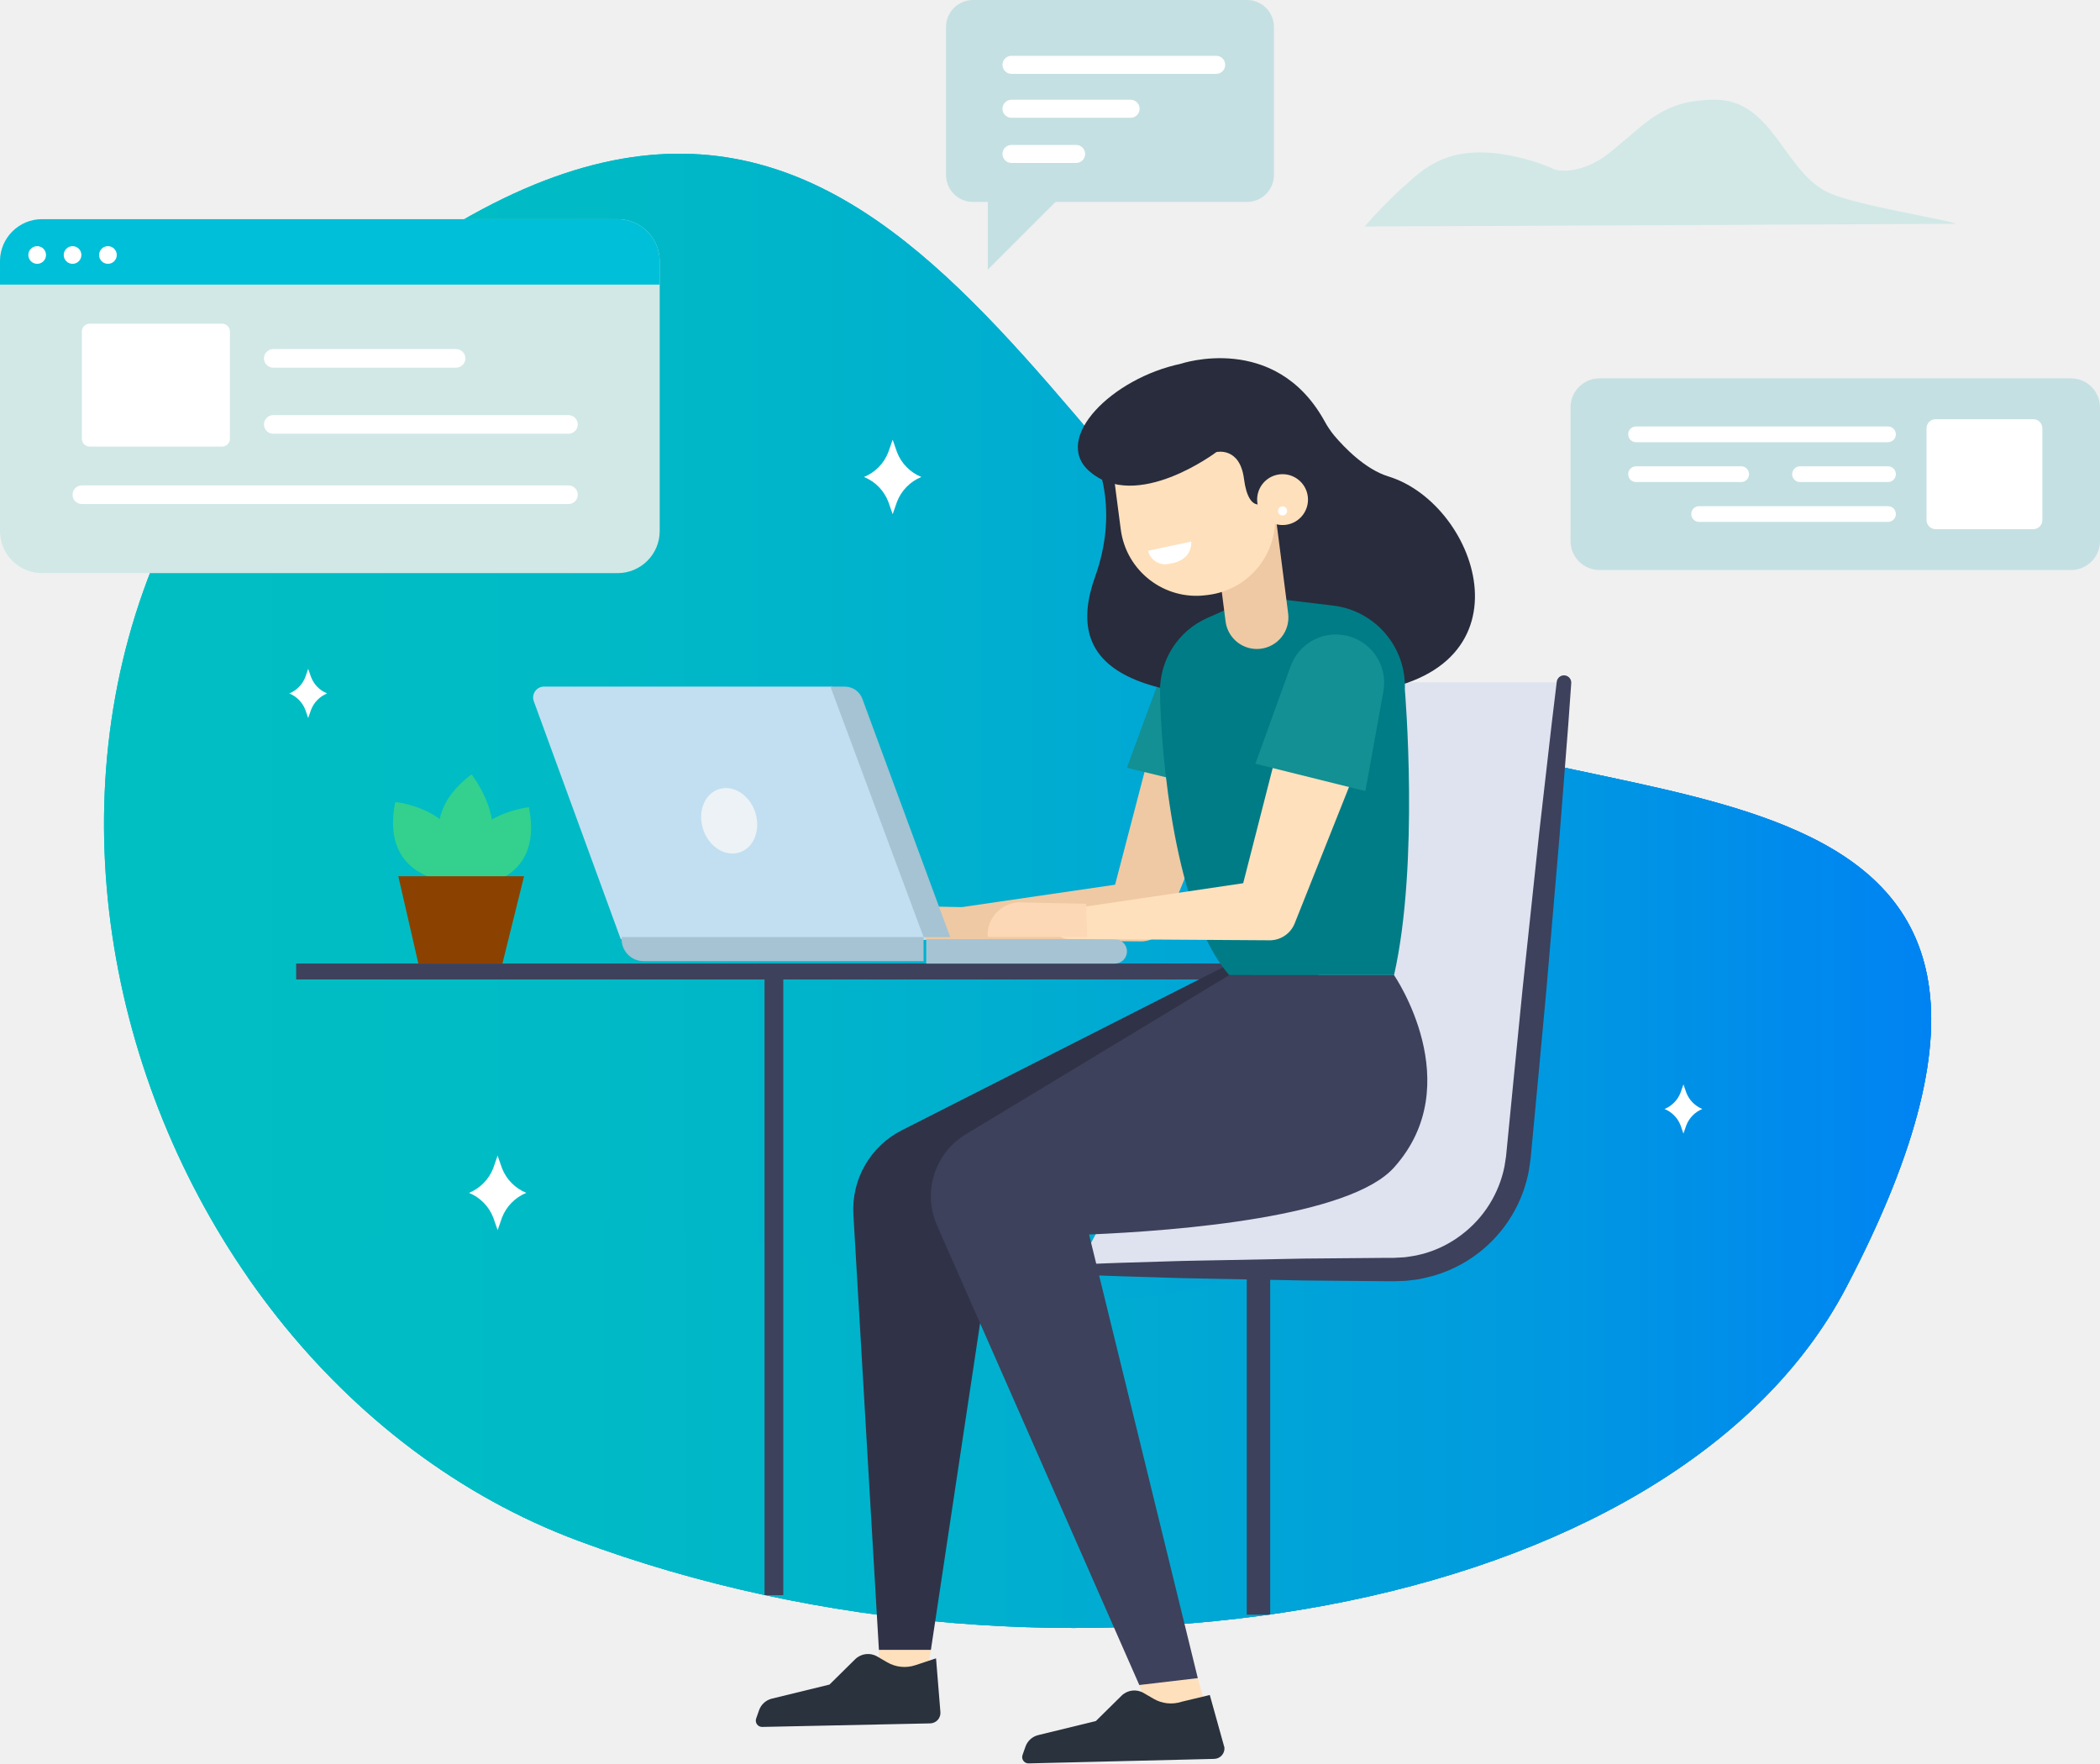
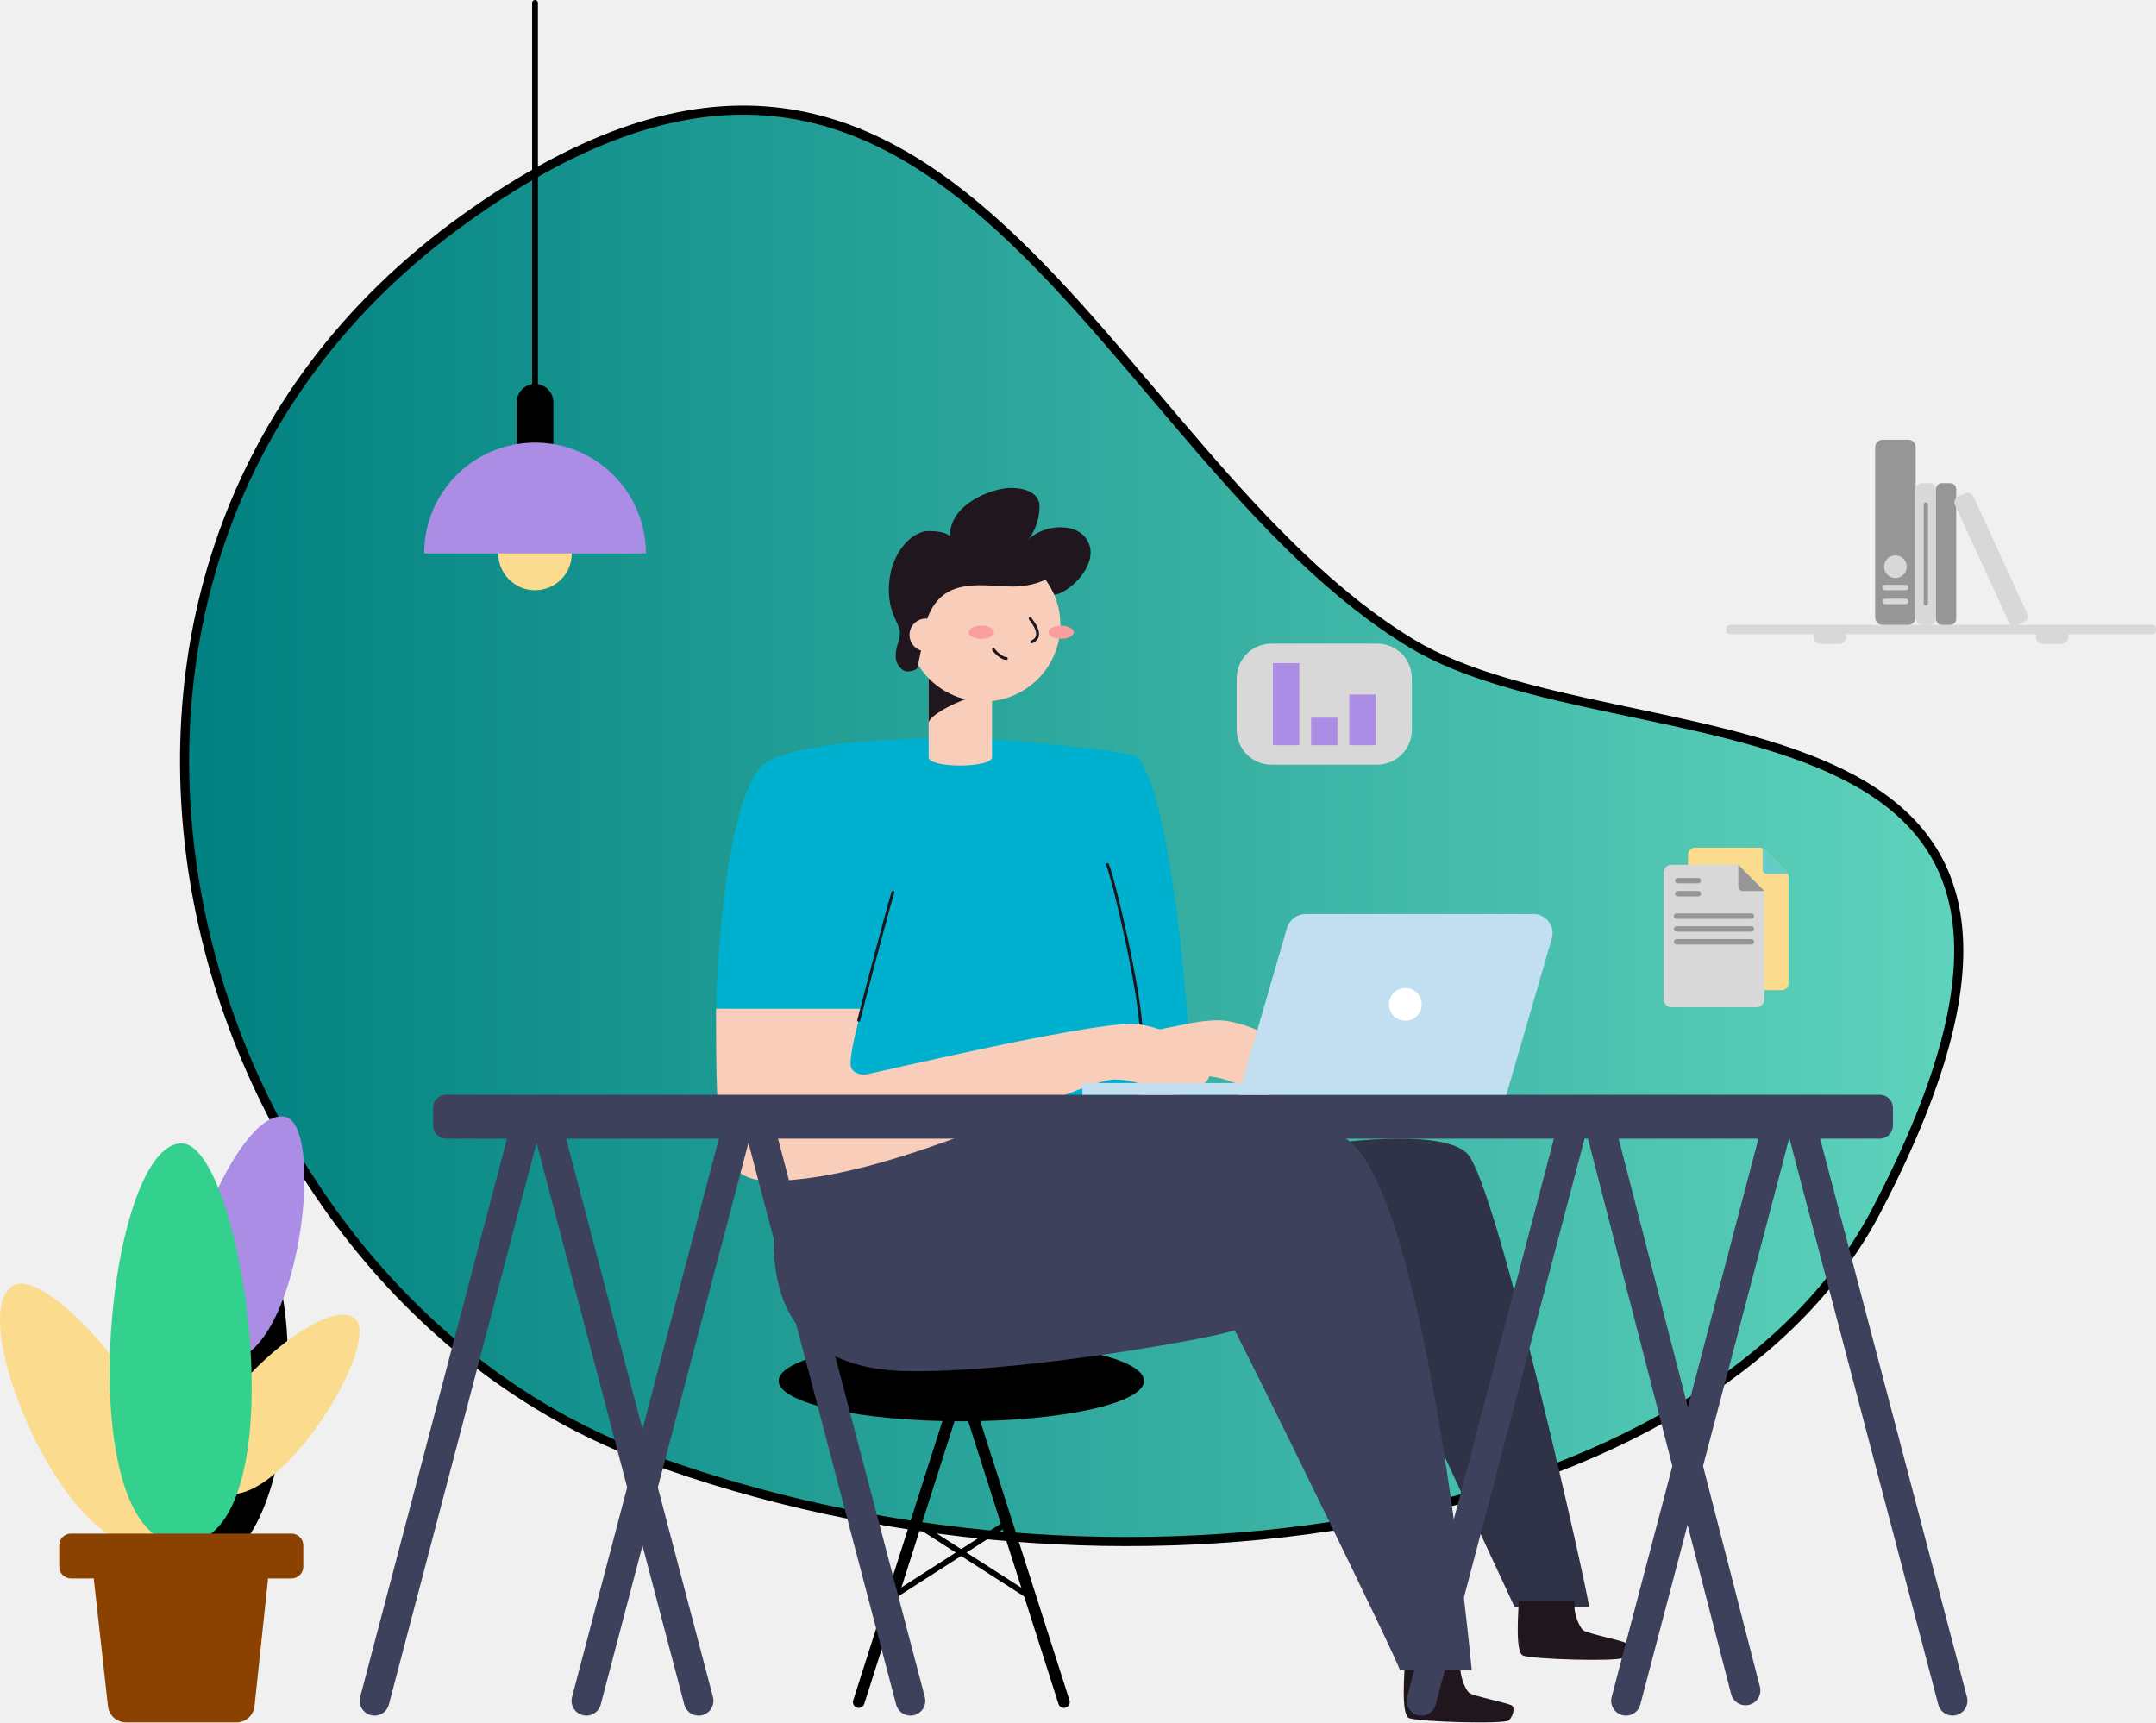
- <svg xmlns="http://www.w3.org/2000/svg" xmlns:xlink="http://www.w3.org/1999/xlink" id="OBJECTS" viewBox="0 0 223.82 187.94">
-   <defs>
-     <style>.cls-1{fill:#f0f0f0;}.cls-2{fill:url(#linear-gradient);}.cls-3{clip-path:url(#clip-path);}.cls-4{clip-path:url(#clip-path-2);}.cls-5{fill:url(#linear-gradient-4);}.cls-6{fill:#d1e8e6;}.cls-7{fill:#00bfd8;}.cls-8{fill:#fff;}.cls-9{fill:#c5e0e2;}.cls-10{fill:#dfe2ef;}.cls-11{fill:#3d415b;}.cls-12,.cls-26{fill:none;stroke:#3d415b;stroke-miterlimit:10;}.cls-12{stroke-width:2.496px;}.cls-13{fill:#ffe0bc;}.cls-14{fill:#efc9a3;}.cls-15{fill:#129093;}.cls-16{fill:#303348;}.cls-17{fill:#282c3c;}.cls-18{fill:#007c86;}.cls-19{fill:#c2dff1;}.cls-20{fill:#a5c3d3;}.cls-21{fill:#ecf2f5;}.cls-22{fill:#fcd8b6;}.cls-23{fill:#29323d;}.cls-24{fill:#33d18d;}.cls-25{fill:#8b4200;}.cls-26{stroke-width:2px;}</style>
+ <svg xmlns="http://www.w3.org/2000/svg" xmlns:xlink="http://www.w3.org/1999/xlink" viewBox="0 0 744.66 594.92" version="1.1" id="svg172">
+   <defs id="defs4">
+     <linearGradient id="linearGradient1007">
+       <stop style="stop-color:#008080;stop-opacity:1" offset="0" id="stop1003" />
+       <stop style="stop-color:#5fd3bc;stop-opacity:1" offset="1" id="stop1005" />
+     </linearGradient>
+     <style id="style2">.cls-1,.cls-11,.cls-13,.cls-2,.cls-3{fill:none;stroke-linecap:round;}.cls-1,.cls-13,.cls-2{stroke:#000;}.cls-1,.cls-2,.cls-3{stroke-miterlimit:10;}.cls-1{stroke-width:4px;}.cls-13,.cls-2{stroke-width:2px;}.cls-3{stroke:#1f161e;}.cls-4{fill:#fbdc8e;}.cls-5{fill:#969696;}.cls-6{fill:#ab8de5;}.cls-7{fill:#78e5e1;}.cls-8{fill:#d8d8d8;}.cls-9{fill:#64ccc4;}.cls-10,.cls-12{fill:#fff;}.cls-11{stroke:#969696;stroke-width:0.82px;}.cls-11,.cls-13{stroke-linejoin:round;}.cls-12{font-size:7.3px;font-family:SofiaPro-Bold, Sofia Pro;font-weight:700;}.cls-14{fill:#1f161e;}.cls-15{fill:#55b79d;}.cls-16{fill:#f8cdba;}.cls-17{fill:#fa9e9f;}</style>
+     <style id="style983">.cls-1{fill:#faefe9;}</style>
+     <linearGradient xlink:href="#linearGradient1007" id="linearGradient970" gradientUnits="userSpaceOnUse" x1="11.085" y1="94.946" x2="205.828" y2="94.946" gradientTransform="matrix(3.146592,0,0,3.146592,28.87699,-13.50187)" />
    <linearGradient id="linear-gradient" x1="11.085" y1="94.946" x2="205.828" y2="94.946" gradientUnits="userSpaceOnUse">
-       <stop offset="0" stop-color="#00bfc2" />
-       <stop offset="0.246" stop-color="#00bbc5" />
-       <stop offset="0.49" stop-color="#00afcf" />
-       <stop offset="0.732" stop-color="#009bdf" />
-       <stop offset="0.972" stop-color="#0080f5" />
-       <stop offset="1" stop-color="#007cf8" />
+       <stop offset="0" stop-color="#00bfc2" id="stop4" />
+       <stop offset="0.246" stop-color="#00bbc5" id="stop6" />
+       <stop offset="0.49" stop-color="#00afcf" id="stop8" />
+       <stop offset="0.732" stop-color="#009bdf" id="stop10" />
+       <stop offset="0.972" stop-color="#0080f5" id="stop12" />
+       <stop offset="1" stop-color="#007cf8" id="stop14" />
    </linearGradient>
-     <clipPath id="clip-path">
-       <path class="cls-1" d="M142.192,78.942C107.7,58.1,91.425-5.932,38.182,32.332S7.017,149.21,58.038,168.223s116.665,8.272,135.138-27.048C224.741,80.823,165.328,92.923,142.192,78.942Z" />
-     </clipPath>
-     <clipPath id="clip-path-2">
-       <path class="cls-2" d="M145.8,74.942C111.315,54.1,95.036-9.932,41.793,28.332S10.628,145.21,61.65,164.223s116.665,8.272,135.138-27.048C228.353,76.823,168.939,88.923,145.8,74.942Z" />
-     </clipPath>
-     <linearGradient id="linear-gradient-4" x1="5.899" y1="120.193" x2="217.355" y2="120.193" xlink:href="#linear-gradient" />
  </defs>
-   <path class="cls-1" d="M142.192,78.942C107.7,58.1,91.425-5.932,38.182,32.332S7.017,149.21,58.038,168.223s116.665,8.272,135.138-27.048C224.741,80.823,165.328,92.923,142.192,78.942Z" />
-   <path class="cls-1" d="M142.192,78.942C107.7,58.1,91.425-5.932,38.182,32.332S7.017,149.21,58.038,168.223s116.665,8.272,135.138-27.048C224.741,80.823,165.328,92.923,142.192,78.942Z" />
-   <g class="cls-3">
-     <path class="cls-1" d="M2.287,153.024s29.411-29.492,78.534-15.5,78.045,2,71.946-72.159c0,0,69.044,9.633,60.192,58.693C202.217,183.6,63.55,206.319,2.287,153.024Z" />
-   </g>
-   <path class="cls-2" d="M145.8,74.942C111.315,54.1,95.036-9.932,41.793,28.332S10.628,145.21,61.65,164.223s116.665,8.272,135.138-27.048C228.353,76.823,168.939,88.923,145.8,74.942Z" />
-   <path class="cls-2" d="M145.8,74.942C111.315,54.1,95.036-9.932,41.793,28.332S10.628,145.21,61.65,164.223s116.665,8.272,135.138-27.048C228.353,76.823,168.939,88.923,145.8,74.942Z" />
-   <g class="cls-4">
-     <path class="cls-5" d="M5.9,149.024s29.411-29.492,78.534-15.5,78.045,2,71.946-72.159c0,0,69.044,9.633,60.192,58.693C205.828,179.6,67.161,202.319,5.9,149.024Z" />
-   </g>
-   <path class="cls-6" d="M70.312,27.843V56.6a4.487,4.487,0,0,1-4.493,4.484H4.493A4.486,4.486,0,0,1,0,56.6V27.843a4.487,4.487,0,0,1,4.493-4.485H65.819A4.487,4.487,0,0,1,70.312,27.843Z" />
-   <path class="cls-7" d="M70.312,27.843v2.489H0V27.843a4.487,4.487,0,0,1,4.493-4.485H65.819A4.487,4.487,0,0,1,70.312,27.843Z" />
-   <circle class="cls-8" cx="3.963" cy="27.177" r="0.942" />
-   <circle class="cls-8" cx="7.733" cy="27.177" r="0.942" />
-   <circle class="cls-8" cx="11.504" cy="27.177" r="0.942" />
-   <path class="cls-8" d="M9.557,34.5H23.674a0.834,0.834,0,0,1,.834.834V46.76a0.834,0.834,0,0,1-.834.834H9.557a0.835,0.835,0,0,1-.835-0.835V35.335A0.834,0.834,0,0,1,9.557,34.5Z" />
-   <path class="cls-8" d="M60.589,53.721H8.725a0.992,0.992,0,0,1-.992-0.992h0a0.992,0.992,0,0,1,.992-0.992H60.589a0.992,0.992,0,0,1,.992.992h0A0.992,0.992,0,0,1,60.589,53.721Z" />
-   <path class="cls-8" d="M60.589,46.228H29.125a0.992,0.992,0,0,1-.992-0.992h0a0.992,0.992,0,0,1,.992-0.992H60.589a0.992,0.992,0,0,1,.992.992h0A0.992,0.992,0,0,1,60.589,46.228Z" />
-   <path class="cls-8" d="M48.612,39.188H29.125a0.992,0.992,0,0,1-.992-0.992h0a0.992,0.992,0,0,1,.992-0.992H48.612a0.992,0.992,0,0,1,.992.992h0A0.992,0.992,0,0,1,48.612,39.188Z" />
-   <path class="cls-6" d="M145.448,24.139a49.676,49.676,0,0,1,3.633-3.778c2.486-2.138,5.337-5.918,14.456-3.132a21.366,21.366,0,0,1,2.078.793c0.8,0.341,3.294.349,5.844-1.675,4.052-3.218,5.637-5.645,11.189-5.721,6.46-.088,7.476,7.965,12.5,10.026,3.2,1.312,11.625,2.616,13.368,3.2Z" />
-   <path class="cls-8" d="M95.607,48.2l-0.466-1.335L94.675,48.2a4.661,4.661,0,0,1-2.589,2.636h0a4.66,4.66,0,0,1,2.589,2.636l0.466,1.335,0.466-1.335A4.661,4.661,0,0,1,98.2,50.837h0A4.661,4.661,0,0,1,95.607,48.2Z" />
-   <path class="cls-8" d="M53.5,124.5l-0.466-1.335L52.573,124.5a4.661,4.661,0,0,1-2.589,2.636h0a4.661,4.661,0,0,1,2.589,2.636l0.466,1.335,0.466-1.335a4.66,4.66,0,0,1,2.589-2.636h0A4.66,4.66,0,0,1,53.5,124.5Z" />
-   <path class="cls-8" d="M179.729,116.458l-0.308-.881-0.307.881a3.075,3.075,0,0,1-1.708,1.739h0a3.075,3.075,0,0,1,1.708,1.739l0.307,0.881,0.308-.881a3.075,3.075,0,0,1,1.708-1.739h0A3.075,3.075,0,0,1,179.729,116.458Z" />
-   <path class="cls-8" d="M33.155,72.168l-0.308-.881-0.307.881a3.074,3.074,0,0,1-1.708,1.739h0a3.075,3.075,0,0,1,1.708,1.739l0.307,0.881,0.308-.881a3.075,3.075,0,0,1,1.708-1.739h0A3.075,3.075,0,0,1,33.155,72.168Z" />
-   <path class="cls-9" d="M132.9,0H103.71a2.879,2.879,0,0,0-2.882,2.878V18.647a2.879,2.879,0,0,0,2.882,2.878h1.571v7.215l7.215-7.215h20.4a2.879,2.879,0,0,0,2.883-2.878V2.878A2.879,2.879,0,0,0,132.9,0Z" />
-   <path class="cls-8" d="M107.807,15.447h6.886a0.962,0.962,0,0,1,.962.962h0a0.962,0.962,0,0,1-.962.962h-6.886a0.962,0.962,0,0,1-.962-0.962h0A0.962,0.962,0,0,1,107.807,15.447Z" />
-   <path class="cls-8" d="M107.807,10.63H120.5a0.962,0.962,0,0,1,.962.962h0a0.962,0.962,0,0,1-.962.962H107.807a0.962,0.962,0,0,1-.962-0.962h0A0.962,0.962,0,0,1,107.807,10.63Z" />
-   <path class="cls-8" d="M107.807,5.948h21.814a0.962,0.962,0,0,1,.962.962h0a0.962,0.962,0,0,1-.962.962H107.807a0.962,0.962,0,0,1-.962-0.962h0A0.962,0.962,0,0,1,107.807,5.948Z" />
-   <path class="cls-10" d="M114.8,135.305h33.8a13.3,13.3,0,0,0,13.217-11.846l4.874-50.731h-33.78l-0.69,29.415Z" />
-   <path class="cls-11" d="M114.8,134.759l4.477-.163,5.138-.156c1.984-.072,4.223-0.092,6.664-0.146l7.885-.153,8.8-.078,0.573,0,0.229,0,0.288-.016c0.369-.029.8-0.024,1.124-0.082s0.653-.089.993-0.164,0.688-.162,1.028-0.262a11.919,11.919,0,0,0,3.8-1.956,12.1,12.1,0,0,0,4.549-7.254l0.168-1.08,0.119-1.214,0.238-2.425,0.472-4.816,0.93-9.366,1.766-16.594L165.385,77.1l0.536-4.446a0.776,0.776,0,0,1,1.544.148l-0.32,4.467-0.922,11.769L164.8,105.664l-0.87,9.371-0.454,4.818-0.228,2.426-0.114,1.215c-0.057.46-.132,0.888-0.2,1.334a14.4,14.4,0,0,1-10.2,11.158c-0.414.116-.836,0.2-1.252,0.3s-0.877.129-1.312,0.189-0.789.042-1.186,0.067l-0.288.011h-0.346l-0.573,0-8.8-.078-7.885-.153c-2.442-.054-4.68-0.075-6.664-0.146l-5.138-.156-4.477-.163A0.547,0.547,0,0,1,114.8,134.759Z" />
-   <line class="cls-12" x1="134.13" y1="136.264" x2="134.13" y2="172.092" />
-   <rect class="cls-11" x="31.563" y="102.698" width="108.948" height="1.695" transform="translate(172.075 207.09) rotate(180)" />
-   <polygon class="cls-13" points="127.663 178.855 128.82 183 123.19 184.706 121.429 179.588 127.663 178.855" />
-   <polygon class="cls-13" points="93.675 175.847 93.675 179.175 98.659 179.175 99.216 175.847 93.675 175.847" />
-   <path class="cls-14" d="M131.958,79.567L124.43,98.149l-0.167.413a2.842,2.842,0,0,1-2.645,1.769l-21.436-.154a1.57,1.57,0,0,1-.216-3.123l21.212-3.1-2.812,2.181,5.068-19.4a4.5,4.5,0,1,1,8.708,2.275A4.991,4.991,0,0,1,131.958,79.567Z" />
-   <path class="cls-14" d="M102.51,96.683l-7.32-.152a3.478,3.478,0,0,0-3.277,3.649H102.6Z" />
-   <path class="cls-15" d="M120.106,81.829l11.721,2.862,1.923-10.446a5.06,5.06,0,0,0-4.312-5.892h0a5.152,5.152,0,0,0-5.584,3.281Z" />
-   <path class="cls-16" d="M132.224,102.143L96.111,120.469a9.448,9.448,0,0,0-5.156,8.978l2.72,46.4h5.541l7.476-49.645,28.116-19.741Z" />
-   <path class="cls-17" d="M125.851,38.771s10.035-3.412,15.308,6.092a9.6,9.6,0,0,0,1.05,1.566c1.071,1.264,3.3,3.594,5.765,4.349,9.766,3,15.947,21.464-3.493,23.107-24.328,2.057-31.236-2.741-27.756-12.439,2.482-6.916.266-11.826,0.266-11.826Z" />
-   <path class="cls-18" d="M133.863,63.557l-5.193,2.31a8.472,8.472,0,0,0-5.036,7.837c0.08,6.818,1.627,23.746,7.387,30.224h17.557C151.3,91.935,149.731,73.5,149.731,73.5a8.681,8.681,0,0,0-7.638-8.956Z" />
-   <path class="cls-14" d="M134.346,69.147h0a3.362,3.362,0,0,1-3.723-2.912l-1.428-11.159,6.679-.776,1.419,11.082A3.362,3.362,0,0,1,134.346,69.147Z" />
-   <path class="cls-13" d="M119.277,45.563H135.8a0,0,0,0,1,0,0v9.8a8.129,8.129,0,0,1-8.129,8.129H127.4a8.126,8.126,0,0,1-8.126-8.126V45.563a0,0,0,0,1,0,0Z" transform="translate(-5.985 16.966) rotate(-7.437)" />
-   <path class="cls-17" d="M136.371,50.559l-1.4,2.9s-1.862,1.613-2.389-2.44c-0.447-3.433-2.939-2.837-2.939-2.837s-8.538,6.459-13.554,2.027c-3.958-3.5,2.439-9.9,9.759-11.435l9.6,4.195Z" />
-   <circle class="cls-13" cx="136.697" cy="53.249" r="2.71" transform="translate(-5.406 16.803) rotate(-6.898)" />
-   <circle class="cls-8" cx="136.697" cy="54.457" r="0.488" transform="translate(-5.549 16.804) rotate(-6.895)" />
-   <path class="cls-8" d="M122.365,58.7l4.6-.978s0.221,2-2.3,2.358A1.868,1.868,0,0,1,122.365,58.7Z" />
-   <path class="cls-11" d="M148.578,103.928H131.021L102.934,120.9a7.7,7.7,0,0,0-3.066,9.69l21.56,49,6.234-.733-11.588-47.283c9.725-.411,27.784-1.88,32.5-7.139C156.564,115.532,148.578,103.928,148.578,103.928Z" />
-   <path class="cls-19" d="M88.7,73.182L98.719,100.1H66.162l-9.268-25.36a1.163,1.163,0,0,1,1.092-1.562H88.7Z" />
-   <path class="cls-20" d="M88.507,73.182h1.545a1.981,1.981,0,0,1,1.859,1.3l9.364,25.393H98.437Z" />
-   <path class="cls-20" d="M66.252,99.871H98.437a0,0,0,0,1,0,0v2.571a0,0,0,0,1,0,0H68.6a2.35,2.35,0,0,1-2.35-2.35V99.871A0,0,0,0,1,66.252,99.871Z" />
-   <path class="cls-20" d="M98.719,102.7h20.092a1.3,1.3,0,0,0,1.3-1.3h0a1.3,1.3,0,0,0-1.3-1.3H98.719V102.7Z" />
-   <ellipse class="cls-21" cx="77.771" cy="87.483" rx="2.923" ry="3.548" transform="matrix(0.949, -0.314, 0.314, 0.949, -23.557, 28.88)" />
-   <path class="cls-13" d="M145.7,79.059L138.154,98l-0.166.418a2.866,2.866,0,0,1-2.673,1.8l-21.44-.141a1.584,1.584,0,0,1-.222-3.152l21.209-3.14L132.023,96l5.054-19.748a4.542,4.542,0,1,1,8.8,2.252A5.008,5.008,0,0,1,145.7,79.059Z" />
-   <path class="cls-22" d="M115.768,96.328l-7.257-.153a3.487,3.487,0,0,0-3.248,3.685h10.6Z" />
-   <path class="cls-15" d="M133.8,81.4l11.721,2.916,1.923-10.641a5.142,5.142,0,0,0-4.312-6h0a5.142,5.142,0,0,0-5.584,3.342Z" />
-   <path class="cls-23" d="M119.535,180.729l-2.735,2.7-6.145,1.5a1.925,1.925,0,0,0-1.361,1.233l-0.312.889a0.671,0.671,0,0,0,.647.893l19.781-.48a1.118,1.118,0,0,0,1.091-1.209l-1.56-5.6-2.989.715a3.669,3.669,0,0,1-3-.311l-1.063-.619A1.949,1.949,0,0,0,119.535,180.729Z" />
-   <path class="cls-23" d="M91.144,176.843l-2.735,2.7-6.145,1.5a1.925,1.925,0,0,0-1.361,1.233l-0.312.889a0.671,0.671,0,0,0,.647.893l17.9-.378a1.118,1.118,0,0,0,1.091-1.208l-0.465-5.725-2.207.733a3.669,3.669,0,0,1-3-.311l-1.063-.619A1.949,1.949,0,0,0,91.144,176.843Z" />
-   <rect class="cls-9" x="167.39" y="40.326" width="56.429" height="20.426" rx="3.086" ry="3.086" transform="translate(391.21 101.078) rotate(180)" />
-   <path class="cls-8" d="M206.306,44.678h10.4a0.973,0.973,0,0,1,.973.973v9.775a0.974,0.974,0,0,1-.974.974h-10.4a0.973,0.973,0,0,1-.973-0.973V45.652A0.974,0.974,0,0,1,206.306,44.678Z" transform="translate(423.009 101.078) rotate(180)" />
-   <path class="cls-8" d="M174.373,47.132h26.849a0.84,0.84,0,0,0,.84-0.84h0a0.84,0.84,0,0,0-.84-0.84H174.373a0.84,0.84,0,0,0-.84.84h0A0.84,0.84,0,0,0,174.373,47.132Z" />
-   <rect class="cls-8" x="191.01" y="49.698" width="11.052" height="1.681" rx="0.84" ry="0.84" transform="translate(393.072 101.078) rotate(-180)" />
-   <rect class="cls-8" x="173.533" y="49.698" width="12.883" height="1.681" rx="0.84" ry="0.84" transform="translate(359.949 101.078) rotate(-180)" />
-   <path class="cls-8" d="M181.095,55.627h20.127a0.84,0.84,0,0,0,.84-0.84h0a0.84,0.84,0,0,0-.84-0.84H181.095a0.84,0.84,0,0,0-.84.84h0A0.84,0.84,0,0,0,181.095,55.627Z" />
-   <path class="cls-24" d="M49.807,94.539s8.284,0.029,6.563-8.5C56.37,86.042,47.679,86.9,49.807,94.539Z" />
-   <path class="cls-24" d="M48.769,94.081s-8.386.03-6.644-8.6C42.125,85.48,50.923,86.35,48.769,94.081Z" />
-   <path class="cls-24" d="M49.154,94.111s-6.107-6.154,1.1-11.579C50.249,82.532,56.036,89.689,49.154,94.111Z" />
-   <polygon class="cls-25" points="55.855 93.389 42.453 93.389 44.587 102.694 53.55 102.694 55.855 93.389" />
-   <line class="cls-26" x1="82.485" y1="104.392" x2="82.485" y2="170.018" />
+   <path class="cls-2" d="M 487.65,222.31 C 379.14,156.729 327.916,-44.754 160.383,75.647 -7.151,196.049 62.319,443.415 222.864,503.241 383.41,563.067 589.961,529.269 648.088,418.132 747.411,228.229 560.459,266.303 487.65,222.31 Z" id="path38" style="fill:url(#linearGradient970);stroke-width:3.147;fill-opacity:1.0" />
+   <ellipse cx="332.04" cy="476.96" rx="63.11" ry="13.95" id="ellipse8" />
+   <line class="cls-1" x1="332.04" y1="476.96" x2="296.59" y2="587.91" id="line10" style="fill:none;stroke:#000000;stroke-width:4px;stroke-linecap:round;stroke-miterlimit:10" />
+   <line class="cls-1" x1="332.04" y1="476.96" x2="367.49" y2="587.91" id="line12" style="fill:none;stroke:#000000;stroke-width:4px;stroke-linecap:round;stroke-miterlimit:10" />
+   <line class="cls-2" x1="308.23" y1="551.48" x2="347.75" y2="526.14" id="line14" style="fill:none;stroke:#000000;stroke-width:2px;stroke-linecap:round;stroke-miterlimit:10" />
+   <line class="cls-2" x1="316.17" y1="526.14" x2="355.7" y2="551.48" id="line16" style="fill:none;stroke:#000000;stroke-width:2px;stroke-linecap:round;stroke-miterlimit:10" />
+   <path class="cls-3" d="m 394.15,356.86 c -0.16,4.92 -0.09,22.15 -0.9,29.52" id="path18" style="fill:none;stroke:#1f161e;stroke-linecap:round;stroke-miterlimit:10" />
+   <rect x="178.46" y="132.63" width="12.66" height="34.51" rx="6.33" ry="6.33" id="rect20" />
+   <circle class="cls-4" cx="184.79" cy="191.17" r="12.7" id="circle22" style="fill:#fbdc8e" />
+   <path class="cls-4" d="m 609.37,342 h 6 a 2.39,2.39 0 0 0 2.38,-2.38 v -36.88 a 2.35,2.35 0 0 0 -0.7,-1.68 l -7.58,-7.58 a 2.37,2.37 0 0 0 -1.68,-0.7 H 585.4 a 2.39,2.39 0 0 0 -2.38,2.38 v 3.56" id="path24" style="fill:#fbdc8e" />
+   <path d="m 88.06,430 c 19,3.6 15.61,117 -20.86,110.14 C 32.76,533.6 64.88,425.59 88.06,430 Z" id="path26" />
+   <path class="cls-4" d="M 4.64,444 C 19.76,435.44 83.05,515.08 54.1,531.46 26.75,547 -13.77,454.44 4.64,444 Z" id="path28" style="fill:#fbdc8e" />
+   <path class="cls-5" d="M 81.69,594.92 H 43.51 a 6.25,6.25 0 0 1 -6.21,-5.56 l -4.82,-43.28 a 6.26,6.26 0 0 1 6.21,-7 h 47.62 a 6.25,6.25 0 0 1 6.21,6.92 l -4.61,43.28 a 6.26,6.26 0 0 1 -6.22,5.64 z" id="path30" style="fill:#8b4200;fill-opacity:1" />
+   <path class="cls-6" d="m 98.79,385.84 c 14.47,4.2 3.38,91.73 -24.33,83.67 -26.16,-7.6 6.72,-88.79 24.33,-83.67 z" id="path32" style="fill:#ab8de5" />
+   <path class="cls-4" d="m 122.65,455.48 c 10,8.62 -30.68,74.56 -49.9,58 -18.15,-15.57 37.69,-68.48 49.9,-58 z" id="path34" style="fill:#fbdc8e" />
+   <path class="cls-7" d="m 62.7,394.94 c 21.66,0 41.49,138.3 0,138.3 -39.18,0 -26.37,-138.3 0,-138.3 z" id="path36" style="fill:#33d18d;fill-opacity:1" />
+   <rect class="cls-8" x="20.46" y="529.72" width="84.3" height="15.48" rx="4.05" ry="4.05" id="rect38" style="fill:#8b4200;fill-opacity:1" />
+   <path class="cls-8" d="m 599.29,298.72 h -22 a 2.68,2.68 0 0 0 -2.68,2.69 v 43.8 a 2.69,2.69 0 0 0 2.68,2.69 h 29.39 a 2.69,2.69 0 0 0 2.68,-2.69 v -36.4 a 2.68,2.68 0 0 0 -0.78,-1.9 l -7.4,-7.4 a 2.68,2.68 0 0 0 -1.89,-0.79 z" id="path40" style="fill:#d8d8d8" />
+   <path class="cls-5" d="m 609.37,307.76 h -7.47 a 1.5,1.5 0 0 1 -1.5,-1.5 v -7.54" id="path42" style="fill:#969696" />
+   <path class="cls-9" d="m 617.78,301.83 h -7.47 a 1.52,1.52 0 0 1 -1.51,-1.51 v -7.54" id="path44" style="fill:#64ccc4" />
+   <rect class="cls-8" x="596.2" y="215.83" width="148.46" height="3.22" rx="1.23" ry="1.23" id="rect66" style="fill:#d8d8d8" />
+   <rect class="cls-5" x="647.67" y="151.89" width="13.99" height="63.94" rx="2.56" ry="2.56" id="rect68" style="fill:#969696" />
+   <rect class="cls-8" x="661.66" y="166.88" width="7" height="48.95" rx="2.13" ry="2.13" id="rect70" style="fill:#d8d8d8" />
+   <rect class="cls-5" x="668.66" y="166.88" width="7" height="48.95" rx="2.06" ry="2.06" id="rect72" style="fill:#969696" />
+   <rect class="cls-8" x="540.891" y="438.01" width="7" height="48.95" rx="2.2" ry="2.2" transform="rotate(-24.66)" id="rect74" style="fill:#d8d8d8" />
+   <circle class="cls-8" cx="654.66" cy="195.74" r="3.91" id="circle76" style="fill:#d8d8d8" />
+   <rect class="cls-8" x="650.18" y="201.99" width="8.96" height="1.88" rx="0.94" ry="0.94" id="rect78" style="fill:#d8d8d8" />
+   <rect class="cls-8" x="650.18" y="206.8" width="8.96" height="1.88" rx="0.94" ry="0.94" id="rect80" style="fill:#d8d8d8" />
+   <rect class="cls-5" x="578.54" y="303.24" width="8.96" height="1.88" rx="0.94" ry="0.94" id="rect82" style="fill:#969696" />
+   <rect class="cls-5" x="578.54" y="307.76" width="8.96" height="1.88" rx="0.94" ry="0.94" id="rect84" style="fill:#969696" />
+   <rect class="cls-5" x="578.13" y="315.49" width="27.73" height="1.88" rx="0.94" ry="0.94" id="rect86" style="fill:#969696" />
+   <rect class="cls-5" x="578.13" y="319.93" width="27.73" height="1.88" rx="0.94" ry="0.94" id="rect88" style="fill:#969696" />
+   <rect class="cls-5" x="578.13" y="324.37" width="27.73" height="1.88" rx="0.94" ry="0.94" id="rect90" style="fill:#969696" />
+   <rect class="cls-5" x="664.43" y="173.54" width="1.46" height="35.62" rx="0.73" ry="0.73" id="rect92" style="fill:#969696" />
+   <rect class="cls-8" x="626.43" y="217.44" width="11.24" height="4.98" rx="2.49" ry="2.49" id="rect94" style="fill:#d8d8d8" />
+   <rect class="cls-8" x="703.19" y="217.44" width="11.24" height="4.98" rx="2.49" ry="2.49" id="rect96" style="fill:#d8d8d8" />
+   <rect class="cls-8" x="427.14" y="222.31" width="60.51" height="41.81" rx="12" ry="12" id="rect98" style="fill:#d8d8d8" />
+   <rect class="cls-6" x="439.66" y="229.04" width="9.1" height="28.35" id="rect100" style="fill:#ab8de5" />
+   <rect class="cls-6" x="452.85" y="247.9" width="9.1" height="9.5" id="rect102" style="fill:#ab8de5" />
+   <rect class="cls-6" x="466.03" y="239.9" width="9.1" height="17.49" id="rect104" style="fill:#ab8de5" />
+   <path class="cls-6" d="m 184.79,152.88 a 38.29,38.29 0 0 0 -38.3,38.29 h 76.6 a 38.29,38.29 0 0 0 -38.3,-38.29 z" id="path106" style="fill:#ab8de5" />
+   <line class="cls-13" x1="184.79" y1="139.92" x2="184.79" y2="1" id="line108" style="fill:none;stroke:#000000;stroke-width:2px;stroke-linecap:round;stroke-linejoin:round" />
+   <path class="cls-14" d="m 485.19,574.68 c 0,2.37 -1.39,17.32 1.38,18.7 2.77,1.38 33.22,2.22 34.6,0.83 1.38,-1.39 2.21,-4.29 1,-5.12 -1.21,-0.83 -13,-3.18 -14.6,-4.29 -1.6,-1.11 -3.81,-7 -3,-10.12" id="path110" style="fill:#1f161e" />
+   <path class="cls-7" d="m 394.15,379.25 17.14,-6.15 c -0.74,-31.27 -8.05,-101.14 -18.43,-111.53 -2.44,-2.43 -50.7,-6.67 -59.31,-6.67 -51.38,0 -66.62,5.86 -70.49,9.74 -12,12 -15.74,67.6 -15.74,87.07 0,19.47 55,29.57 55,29.57 l 64.47,4.43 c 0,0 14.14,1.46 26.37,2.18 0.27,-3.75 0.99,-8.64 0.99,-8.64 z" id="path112" style="fill:#00b0cf;fill-opacity:1" />
+   <path class="cls-14" d="m 445.22,397.38 c 4.69,-1.39 51.33,-9 61.49,1 10.16,10 42.14,153.37 42.14,156.67 H 523.1 l -34.76,-74.81" id="path114" style="fill:#303348;fill-opacity:1" />
+   <path class="cls-15" d="m 275.41,384.63 c -1.17,5.85 -8.2,12.13 -8.2,44 0,44.07 36.1,45 49.06,45 40.38,0 105.71,-12 110.12,-14.2 2.93,4.9 56.86,115 57.11,117.46 h 24.83 c 0,0 -15.39,-164.72 -43.16,-183.4 -9.02,-6 -169.05,-12.42 -189.76,-8.86 z" id="path116" style="fill:#3d415b;fill-opacity:1" />
+   <path class="cls-16" d="m 420.81,352.41 c -6.52,0 -11.9,1.55 -26.66,4.45 l -0.77,28.24 c 14,-5.64 17.25,-13.48 21.31,-13.48 10.14,0 15.44,5.23 21.43,5.23 4.18,0 11.7,-3.28 11.7,-7.74 0,-9.34 -18.93,-16.7 -27.01,-16.7 z" id="path118" style="fill:#f8cdba" />
+   <path class="cls-14" d="m 524.56,553.07 c 0,2.38 -1.39,17.32 1.38,18.71 2.77,1.39 33.22,2.21 34.6,0.83 1.38,-1.38 2.21,-4.29 1,-5.12 -1.21,-0.83 -13,-3.19 -14.6,-4.3 -1.6,-1.11 -3.81,-7 -3,-10.12" id="path120" style="fill:#1f161e" />
+   <path class="cls-16" d="m 342.64,261.55 c 0,3.77 -21.89,3.88 -21.89,0 v -30.66 h 21.89 z" id="path122" style="fill:#f8cdba" />
+   <path class="cls-14" d="m 335.51,241 c -2,0 -14.76,5.64 -14.76,8.79 v -16.64 c 3.18,0 14.76,7.85 14.76,7.85 z" id="path124" style="fill:#1f161e" />
+   <circle class="cls-16" cx="339.74" cy="215.8" r="26.5" id="circle126" style="fill:#f8cdba" />
+   <path class="cls-14" d="m 367.09,195 c -3.28,5.21 -10.14,7.6 -17.57,7.6 -6.33,0 -15.55,-1.84 -22.11,1.9 -3.55,2 -7.62,6.55 -8.44,15.66 0,1.56 -1.77,7.61 -1.77,9.56 0,1.33 -1.5,2.2 -4,2.2 -1.29,0 -3.84,-2.09 -3.84,-5.28 0,-3.69 1.47,-5 1.47,-8.13 0,-3.13 -3.83,-6.14 -3.83,-14.84 0,-12.53 8,-20.25 13.66,-20.25 5.16,0 6.78,1.2 7.43,1.71 0,-11.39 15,-16.59 20.95,-16.59 6.8,0 10,2.79 10,6.34 0,5.66 -2.7,10.47 -4.07,11.55 a 16.8,16.8 0 0 1 11.3,-4.31 c 7.79,0 10.41,5.12 10.41,8.62 0,7.61 -9.13,14.66 -12.53,14.66 a 36.33,36.33 0 0 0 -3,-5.19" id="path128" style="fill:#1f161e" />
+   <circle class="cls-16" cx="319.79" cy="219.3" r="5.65" id="circle130" style="fill:#f8cdba" />
+   <ellipse class="cls-17" cx="366.5" cy="218.38" rx="4.38" ry="2.28" id="ellipse132" style="fill:#fa9e9f" />
+   <ellipse class="cls-17" cx="338.95" cy="218.38" rx="4.38" ry="2.28" id="ellipse134" style="fill:#fa9e9f" />
+   <path class="cls-3" d="m 355.8,213.65 c 0.82,1.17 5,6.08 0.59,8.07" id="path136" style="fill:none;stroke:#1f161e;stroke-linecap:round;stroke-miterlimit:10" />
+   <path class="cls-3" d="m 347.56,227.45 c -1.32,0 -3.35,-1.64 -4.42,-3.11" id="path138" style="fill:none;stroke:#1f161e;stroke-linecap:round;stroke-miterlimit:10" />
+   <path class="cls-3" d="m 382.5,298.62 c 2,4.25 11.65,45.25 11.65,58.24" id="path140" style="fill:none;stroke:#1f161e;stroke-linecap:round;stroke-miterlimit:10" />
+   <path class="cls-16" d="m 247.32,348.41 c 0,46.09 0.43,59.46 18.93,59.46 42.64,0 107.1,-35 118.59,-35 10.15,0 15.45,5.24 21.44,5.24 4.17,0 11.69,-3.29 11.69,-7.74 0,-9.35 -18.93,-16.71 -27,-16.71 -18.17,0 -90.68,17.52 -92.45,17.52 -1.77,0 -4.75,-0.77 -4.75,-3.75 0,-5.41 3.54,-17.91 4,-19 z" id="path142" style="fill:#f8cdba" />
+   <path class="cls-3" d="m 308.42,308.21 c -1.22,3.51 -10.73,39.78 -11.83,44.2" id="path144" style="fill:none;stroke:#1f161e;stroke-linecap:round;stroke-miterlimit:10" />
+   <rect class="cls-5" x="-507.999" y="-744.737" width="10.24" height="211.6" rx="5.12" ry="5.12" transform="rotate(165.27)" id="rect146" style="fill:#3d415b;fill-opacity:1" />
+   <rect class="cls-5" x="687.392" y="218.871" width="10.24" height="211.6" rx="5.12" ry="5.12" transform="rotate(14.73)" id="rect148" style="fill:#3d415b;fill-opacity:1" />
+   <rect class="cls-8" x="619.065" y="236.834" width="10.24" height="211.6" rx="5.12" ry="5.12" transform="rotate(14.73)" id="rect150" style="fill:#3d415b;fill-opacity:1" />
+   <rect class="cls-8" x="-443.216" y="-720.99" width="10.257" height="211.959" rx="5.129" ry="5.129" transform="rotate(165.5476)" id="rect152" style="fill:#3d415b;stroke-width:1.002;fill-opacity:1" />
+   <rect class="cls-5" x="340.124" y="310.174" width="10.24" height="211.6" rx="5.12" ry="5.12" transform="rotate(14.73)" id="rect154" style="fill:#3d415b;fill-opacity:1" />
+   <rect class="cls-5" x="-159.886" y="-653.229" width="10.24" height="211.6" rx="5.12" ry="5.12" transform="rotate(165.27)" id="rect156" style="fill:#3d415b;fill-opacity:1" />
+   <rect class="cls-8" x="149.57" y="378.14" width="504.23" height="15.15" rx="4.53" ry="4.53" id="rect158" style="fill:#3d415b;fill-opacity:1" />
+   <rect class="cls-8" x="269.355" y="328.782" width="10.24" height="211.6" rx="5.12" ry="5.12" transform="rotate(14.73)" id="rect160" style="fill:#3d415b;fill-opacity:1" />
+   <rect class="cls-8" x="-89.115" y="-634.624" width="10.24" height="211.6" rx="5.12" ry="5.12" transform="rotate(165.27)" id="rect162" style="fill:#3d415b;fill-opacity:1" />
+   <path d="m 520.28,378.14 h -92.51 l 16.76,-57.64 a 6.73,6.73 0 0 1 6.48,-4.79 h 78.5 a 6.62,6.62 0 0 1 6.48,8.41 z" id="path164" style="fill:#c2dff1;fill-opacity:1" />
+   <circle class="cls-10" cx="485.38" cy="346.92" r="5.66" id="circle166" style="fill:#ffffff" />
+   <rect x="373.85" y="374.09" width="64.91" height="4.05" id="rect168" style="fill:#c2dff1;fill-opacity:1" />
</svg>
